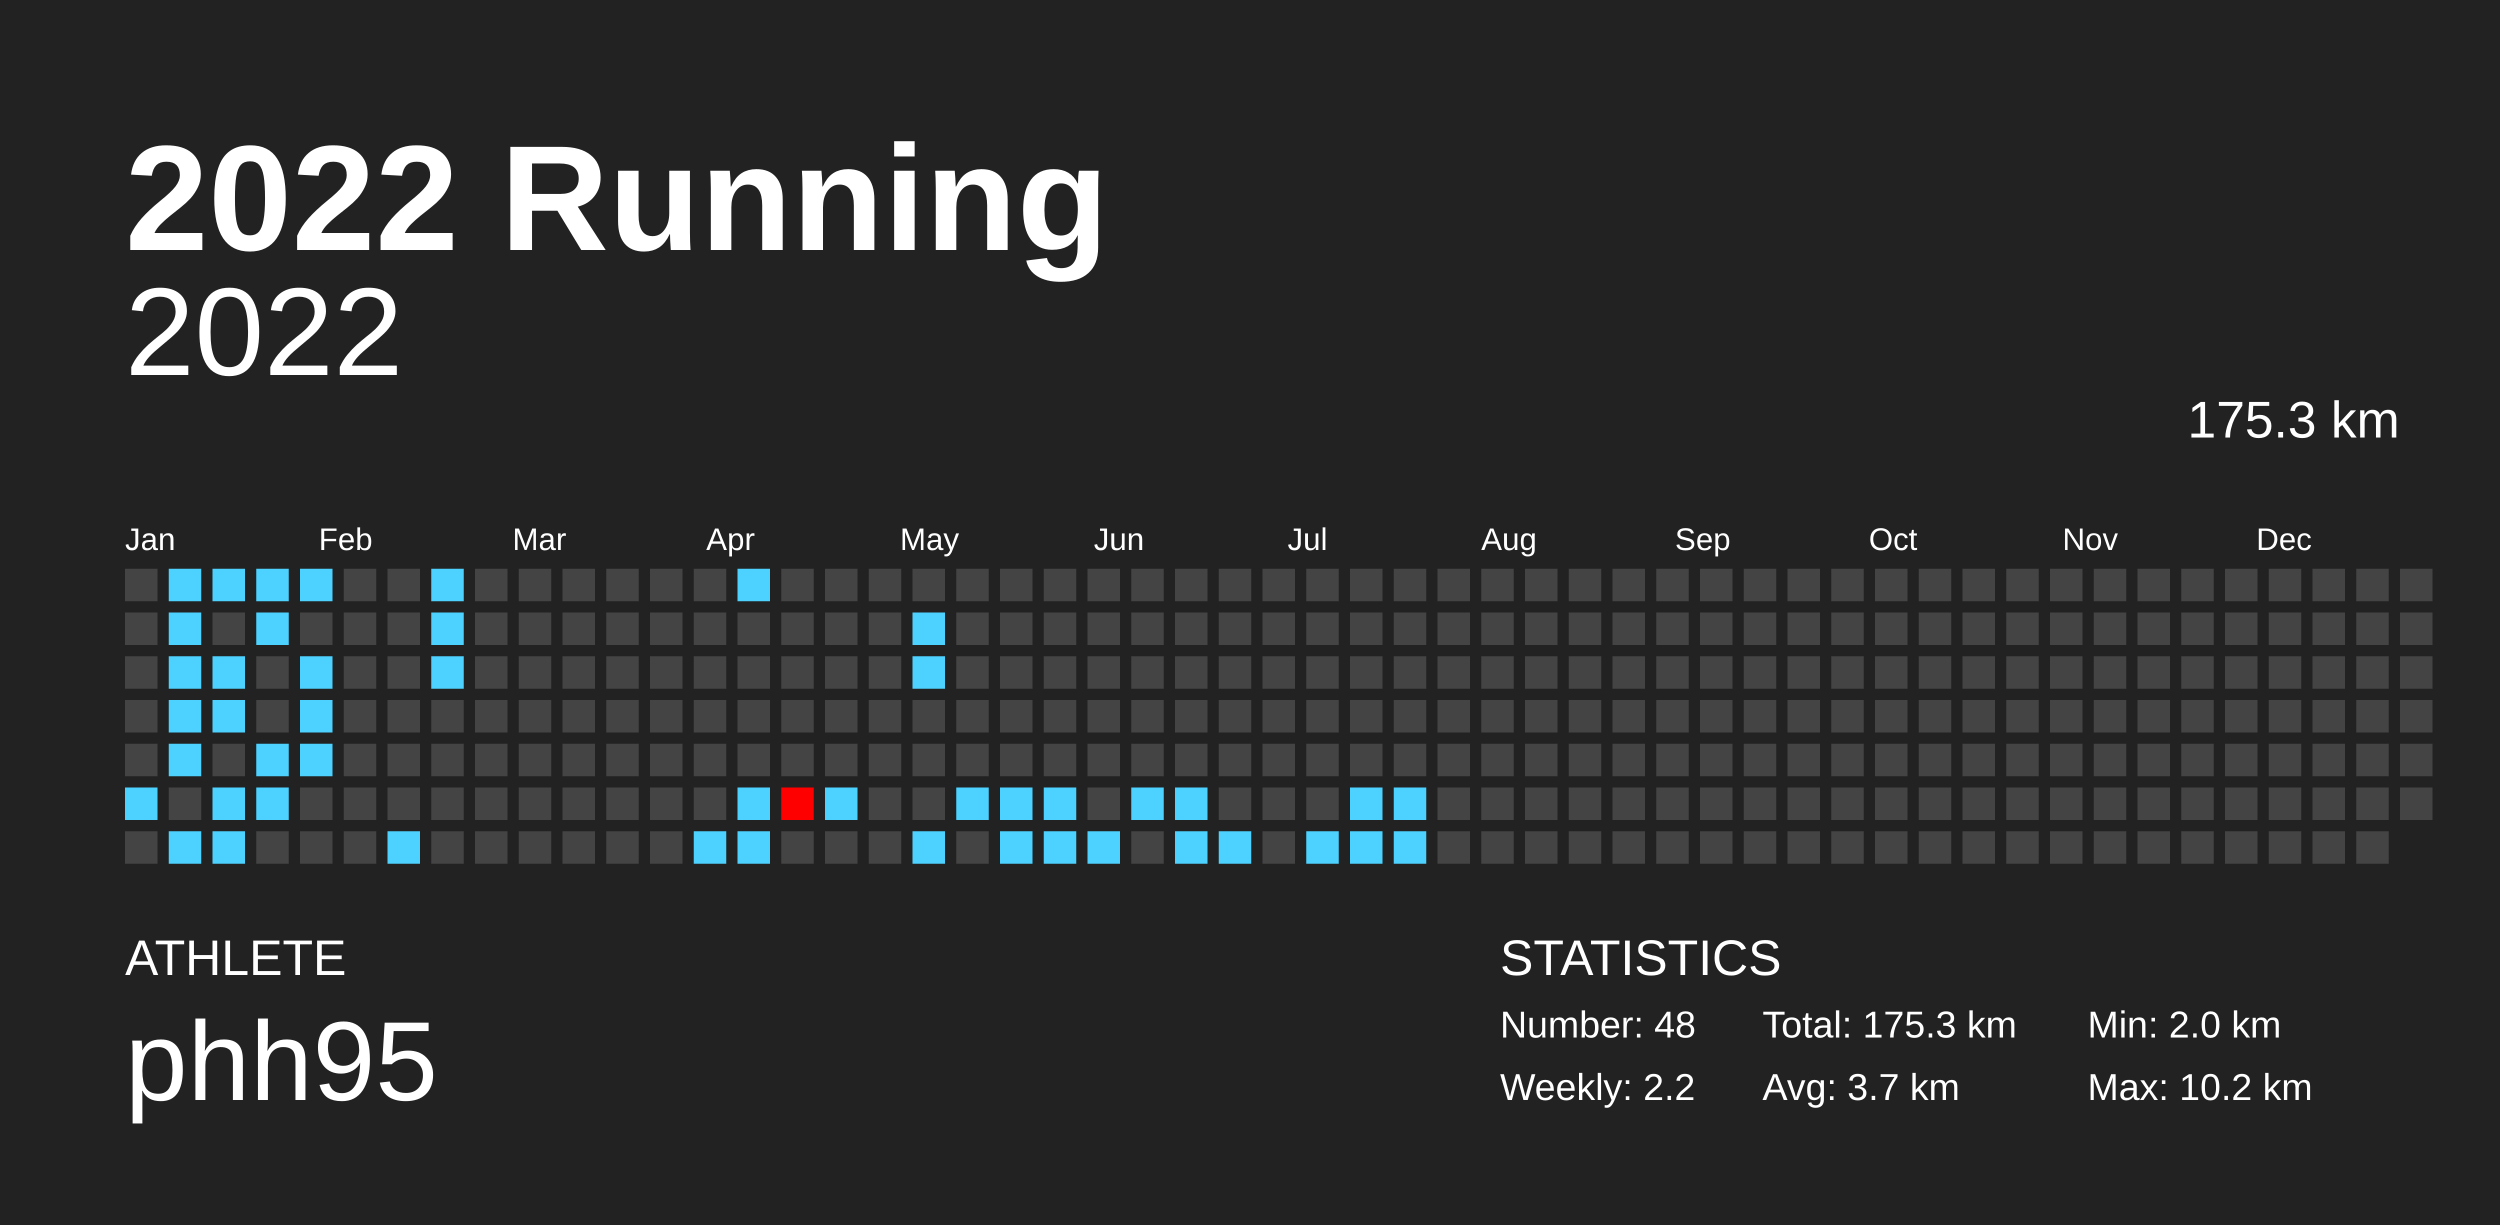
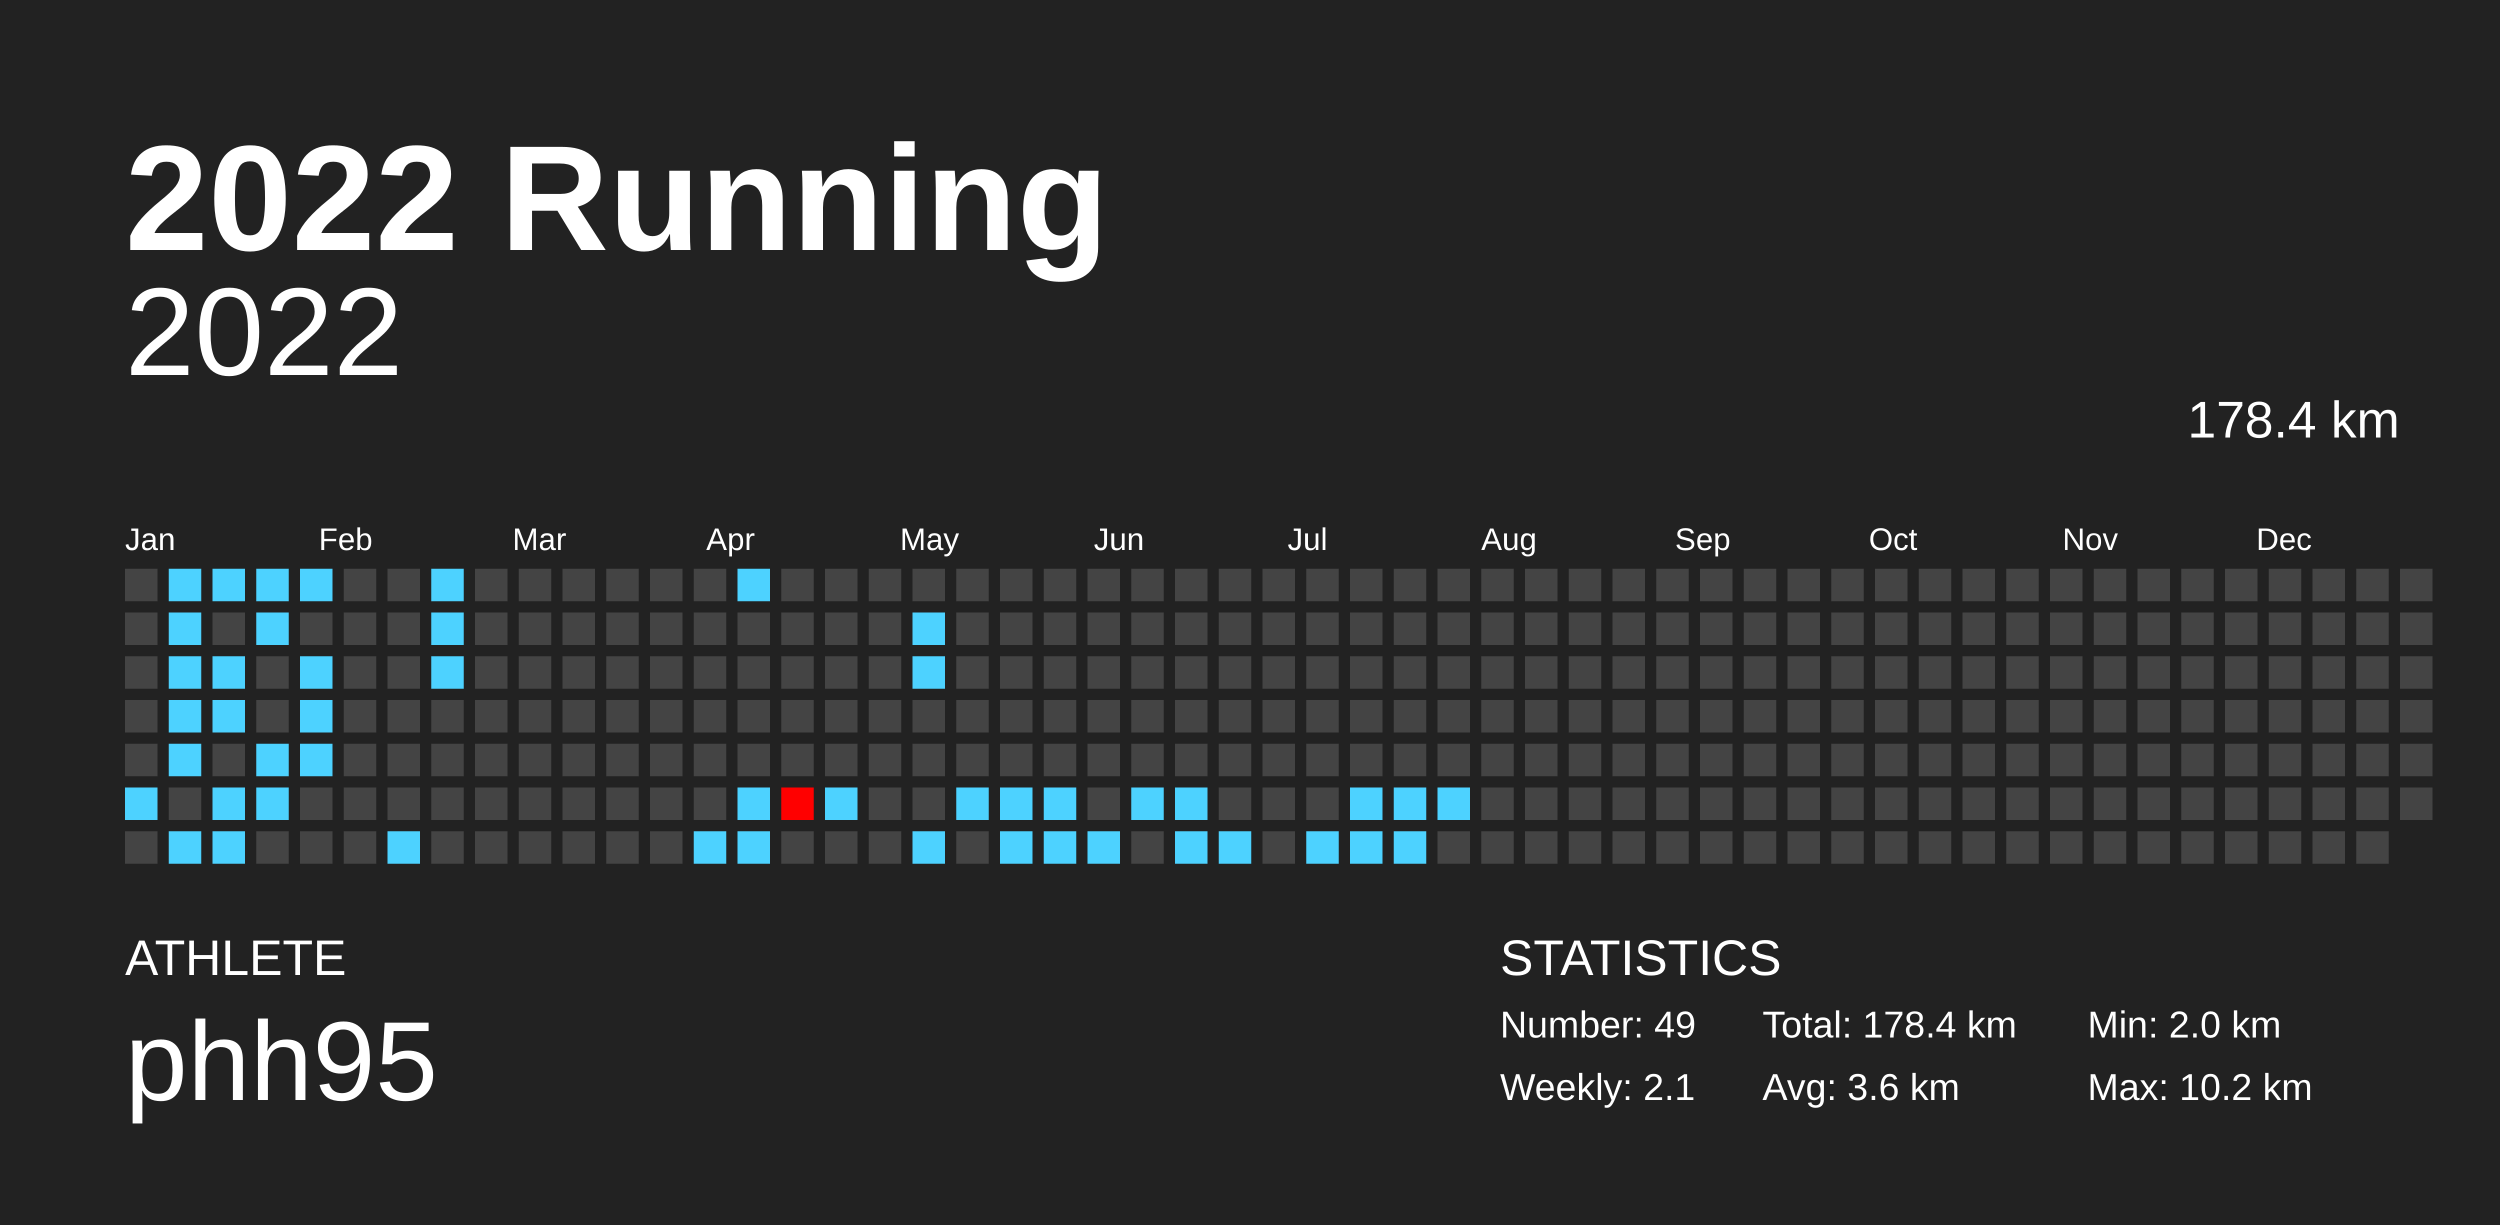
<svg xmlns="http://www.w3.org/2000/svg" baseProfile="full" height="98mm" version="1.1" viewBox="0,0,200,98" width="200mm">
  <defs />
  <rect fill="#222222" height="98" width="200" x="0" y="0" />
  <text fill="#FFFFFF" style="font-size:12px; font-family:Arial; font-weight:bold;" x="10" y="20">2022 Running</text>
  <text fill="#FFFFFF" style="font-size:4px; font-family:Arial" x="10" y="78">ATHLETE</text>
  <text fill="#FFFFFF" style="font-size:9px; font-family:Arial" x="10" y="88">phh95</text>
  <text fill="#FFFFFF" style="font-size:4px; font-family:Arial" x="120" y="78">STATISTICS</text>
-   <text fill="#FFFFFF" style="font-size:3px; font-family:Arial" x="120" y="83">Number: 48</text>
-   <text fill="#FFFFFF" style="font-size:3px; font-family:Arial" x="120" y="88">Weekly: 2.2</text>
-   <text fill="#FFFFFF" style="font-size:3px; font-family:Arial" x="141" y="83">Total: 175.3 km</text>
-   <text fill="#FFFFFF" style="font-size:3px; font-family:Arial" x="141" y="88">Avg: 3.7 km</text>
+   <text fill="#FFFFFF" style="font-size:3px; font-family:Arial" x="120" y="83">Number: 49</text>
+   <text fill="#FFFFFF" style="font-size:3px; font-family:Arial" x="120" y="88">Weekly: 2.1</text>
+   <text fill="#FFFFFF" style="font-size:3px; font-family:Arial" x="141" y="83">Total: 178.4 km</text>
+   <text fill="#FFFFFF" style="font-size:3px; font-family:Arial" x="141" y="88">Avg: 3.6 km</text>
  <text fill="#FFFFFF" style="font-size:3px; font-family:Arial" x="167" y="83">Min: 2.0 km</text>
  <text fill="#FFFFFF" style="font-size:3px; font-family:Arial" x="167" y="88">Max: 10.2 km</text>
  <text alignment-baseline="hanging" fill="#FFFFFF" style="font-size:10.0px; font-family:Arial;" x="10" y="30">2022</text>
-   <text alignment-baseline="hanging" fill="#FFFFFF" style="font-size:4.125px; font-family:Arial;" x="175" y="35">175.3 km</text>
+   <text alignment-baseline="hanging" fill="#FFFFFF" style="font-size:4.125px; font-family:Arial;" x="175" y="35">178.4 km</text>
  <text fill="#FFFFFF" style="font-size:2.5px; font-family:Arial" x="10.0" y="44">Jan</text>
  <text fill="#FFFFFF" style="font-size:2.5px; font-family:Arial" x="25.5" y="44">Feb</text>
  <text fill="#FFFFFF" style="font-size:2.5px; font-family:Arial" x="41.0" y="44">Mar</text>
  <text fill="#FFFFFF" style="font-size:2.5px; font-family:Arial" x="56.5" y="44">Apr</text>
  <text fill="#FFFFFF" style="font-size:2.5px; font-family:Arial" x="72.0" y="44">May</text>
  <text fill="#FFFFFF" style="font-size:2.5px; font-family:Arial" x="87.5" y="44">Jun</text>
  <text fill="#FFFFFF" style="font-size:2.5px; font-family:Arial" x="103.0" y="44">Jul</text>
  <text fill="#FFFFFF" style="font-size:2.5px; font-family:Arial" x="118.5" y="44">Aug</text>
  <text fill="#FFFFFF" style="font-size:2.5px; font-family:Arial" x="134.0" y="44">Sep</text>
  <text fill="#FFFFFF" style="font-size:2.5px; font-family:Arial" x="149.5" y="44">Oct</text>
  <text fill="#FFFFFF" style="font-size:2.5px; font-family:Arial" x="165.0" y="44">Nov</text>
  <text fill="#FFFFFF" style="font-size:2.5px; font-family:Arial" x="180.5" y="44">Dec</text>
  <rect fill="#444444" height="2.6" width="2.6" x="10.0" y="45.5" />
  <rect fill="#444444" height="2.6" width="2.6" x="10.0" y="49.0" />
  <rect fill="#444444" height="2.6" width="2.6" x="10.0" y="52.5" />
  <rect fill="#444444" height="2.6" width="2.6" x="10.0" y="56.0" />
  <rect fill="#444444" height="2.6" width="2.6" x="10.0" y="59.5" />
  <rect fill="#4dd2ff" height="2.6" width="2.6" x="10.0" y="63.0" />
  <rect fill="#444444" height="2.6" width="2.6" x="10.0" y="66.5" />
  <rect fill="#4dd2ff" height="2.6" width="2.6" x="13.5" y="45.5" />
  <rect fill="#4dd2ff" height="2.6" width="2.6" x="13.5" y="49.0" />
  <rect fill="#4dd2ff" height="2.6" width="2.6" x="13.5" y="52.5" />
  <rect fill="#4dd2ff" height="2.6" width="2.6" x="13.5" y="56.0" />
  <rect fill="#4dd2ff" height="2.6" width="2.6" x="13.5" y="59.5" />
  <rect fill="#444444" height="2.6" width="2.6" x="13.5" y="63.0" />
  <rect fill="#4dd2ff" height="2.6" width="2.6" x="13.5" y="66.5" />
  <rect fill="#4dd2ff" height="2.6" width="2.6" x="17.0" y="45.5" />
  <rect fill="#444444" height="2.6" width="2.6" x="17.0" y="49.0" />
  <rect fill="#4dd2ff" height="2.6" width="2.6" x="17.0" y="52.5" />
  <rect fill="#4dd2ff" height="2.6" width="2.6" x="17.0" y="56.0" />
  <rect fill="#444444" height="2.6" width="2.6" x="17.0" y="59.5" />
  <rect fill="#4dd2ff" height="2.6" width="2.6" x="17.0" y="63.0" />
  <rect fill="#4dd2ff" height="2.6" width="2.6" x="17.0" y="66.5" />
  <rect fill="#4dd2ff" height="2.6" width="2.6" x="20.5" y="45.5" />
  <rect fill="#4dd2ff" height="2.6" width="2.6" x="20.5" y="49.0" />
  <rect fill="#444444" height="2.6" width="2.6" x="20.5" y="52.5" />
  <rect fill="#444444" height="2.6" width="2.6" x="20.5" y="56.0" />
  <rect fill="#4dd2ff" height="2.6" width="2.6" x="20.5" y="59.5" />
  <rect fill="#4dd2ff" height="2.6" width="2.6" x="20.5" y="63.0" />
  <rect fill="#444444" height="2.6" width="2.6" x="20.5" y="66.5" />
  <rect fill="#4dd2ff" height="2.6" width="2.6" x="24.0" y="45.5" />
  <rect fill="#444444" height="2.6" width="2.6" x="24.0" y="49.0" />
  <rect fill="#4dd2ff" height="2.6" width="2.6" x="24.0" y="52.5" />
  <rect fill="#4dd2ff" height="2.6" width="2.6" x="24.0" y="56.0" />
  <rect fill="#4dd2ff" height="2.6" width="2.6" x="24.0" y="59.5" />
  <rect fill="#444444" height="2.6" width="2.6" x="24.0" y="63.0" />
  <rect fill="#444444" height="2.6" width="2.6" x="24.0" y="66.5" />
  <rect fill="#444444" height="2.6" width="2.6" x="27.5" y="45.5" />
  <rect fill="#444444" height="2.6" width="2.6" x="27.5" y="49.0" />
  <rect fill="#444444" height="2.6" width="2.6" x="27.5" y="52.5" />
  <rect fill="#444444" height="2.6" width="2.6" x="27.5" y="56.0" />
  <rect fill="#444444" height="2.6" width="2.6" x="27.5" y="59.5" />
  <rect fill="#444444" height="2.6" width="2.6" x="27.5" y="63.0" />
  <rect fill="#444444" height="2.6" width="2.6" x="27.5" y="66.5" />
  <rect fill="#444444" height="2.6" width="2.6" x="31.0" y="45.5" />
  <rect fill="#444444" height="2.6" width="2.6" x="31.0" y="49.0" />
  <rect fill="#444444" height="2.6" width="2.6" x="31.0" y="52.5" />
  <rect fill="#444444" height="2.6" width="2.6" x="31.0" y="56.0" />
  <rect fill="#444444" height="2.6" width="2.6" x="31.0" y="59.5" />
  <rect fill="#444444" height="2.6" width="2.6" x="31.0" y="63.0" />
  <rect fill="#4dd2ff" height="2.6" width="2.6" x="31.0" y="66.5" />
  <rect fill="#4dd2ff" height="2.6" width="2.6" x="34.5" y="45.5" />
  <rect fill="#4dd2ff" height="2.6" width="2.6" x="34.5" y="49.0" />
  <rect fill="#4dd2ff" height="2.6" width="2.6" x="34.5" y="52.5" />
  <rect fill="#444444" height="2.6" width="2.6" x="34.5" y="56.0" />
  <rect fill="#444444" height="2.6" width="2.6" x="34.5" y="59.5" />
  <rect fill="#444444" height="2.6" width="2.6" x="34.5" y="63.0" />
  <rect fill="#444444" height="2.6" width="2.6" x="34.5" y="66.5" />
  <rect fill="#444444" height="2.6" width="2.6" x="38.0" y="45.5" />
  <rect fill="#444444" height="2.6" width="2.6" x="38.0" y="49.0" />
  <rect fill="#444444" height="2.6" width="2.6" x="38.0" y="52.5" />
  <rect fill="#444444" height="2.6" width="2.6" x="38.0" y="56.0" />
  <rect fill="#444444" height="2.6" width="2.6" x="38.0" y="59.5" />
  <rect fill="#444444" height="2.6" width="2.6" x="38.0" y="63.0" />
  <rect fill="#444444" height="2.6" width="2.6" x="38.0" y="66.5" />
  <rect fill="#444444" height="2.6" width="2.6" x="41.5" y="45.5" />
  <rect fill="#444444" height="2.6" width="2.6" x="41.5" y="49.0" />
  <rect fill="#444444" height="2.6" width="2.6" x="41.5" y="52.5" />
  <rect fill="#444444" height="2.6" width="2.6" x="41.5" y="56.0" />
  <rect fill="#444444" height="2.6" width="2.6" x="41.5" y="59.5" />
  <rect fill="#444444" height="2.6" width="2.6" x="41.5" y="63.0" />
  <rect fill="#444444" height="2.6" width="2.6" x="41.5" y="66.5" />
  <rect fill="#444444" height="2.6" width="2.6" x="45.0" y="45.5" />
  <rect fill="#444444" height="2.6" width="2.6" x="45.0" y="49.0" />
  <rect fill="#444444" height="2.6" width="2.6" x="45.0" y="52.5" />
  <rect fill="#444444" height="2.6" width="2.6" x="45.0" y="56.0" />
  <rect fill="#444444" height="2.6" width="2.6" x="45.0" y="59.5" />
  <rect fill="#444444" height="2.6" width="2.6" x="45.0" y="63.0" />
  <rect fill="#444444" height="2.6" width="2.6" x="45.0" y="66.5" />
  <rect fill="#444444" height="2.6" width="2.6" x="48.5" y="45.5" />
  <rect fill="#444444" height="2.6" width="2.6" x="48.5" y="49.0" />
  <rect fill="#444444" height="2.6" width="2.6" x="48.5" y="52.5" />
  <rect fill="#444444" height="2.6" width="2.6" x="48.5" y="56.0" />
  <rect fill="#444444" height="2.6" width="2.6" x="48.5" y="59.5" />
  <rect fill="#444444" height="2.6" width="2.6" x="48.5" y="63.0" />
  <rect fill="#444444" height="2.6" width="2.6" x="48.5" y="66.5" />
  <rect fill="#444444" height="2.6" width="2.6" x="52.0" y="45.5" />
  <rect fill="#444444" height="2.6" width="2.6" x="52.0" y="49.0" />
  <rect fill="#444444" height="2.6" width="2.6" x="52.0" y="52.5" />
  <rect fill="#444444" height="2.6" width="2.6" x="52.0" y="56.0" />
  <rect fill="#444444" height="2.6" width="2.6" x="52.0" y="59.5" />
  <rect fill="#444444" height="2.6" width="2.6" x="52.0" y="63.0" />
  <rect fill="#444444" height="2.6" width="2.6" x="52.0" y="66.5" />
  <rect fill="#444444" height="2.6" width="2.6" x="55.5" y="45.5" />
  <rect fill="#444444" height="2.6" width="2.6" x="55.5" y="49.0" />
  <rect fill="#444444" height="2.6" width="2.6" x="55.5" y="52.5" />
  <rect fill="#444444" height="2.6" width="2.6" x="55.5" y="56.0" />
  <rect fill="#444444" height="2.6" width="2.6" x="55.5" y="59.5" />
  <rect fill="#444444" height="2.6" width="2.6" x="55.5" y="63.0" />
  <rect fill="#4dd2ff" height="2.6" width="2.6" x="55.5" y="66.5" />
  <rect fill="#4dd2ff" height="2.6" width="2.6" x="59.0" y="45.5" />
  <rect fill="#444444" height="2.6" width="2.6" x="59.0" y="49.0" />
  <rect fill="#444444" height="2.6" width="2.6" x="59.0" y="52.5" />
  <rect fill="#444444" height="2.6" width="2.6" x="59.0" y="56.0" />
  <rect fill="#444444" height="2.6" width="2.6" x="59.0" y="59.5" />
  <rect fill="#4dd2ff" height="2.6" width="2.6" x="59.0" y="63.0" />
  <rect fill="#4dd2ff" height="2.6" width="2.6" x="59.0" y="66.5" />
  <rect fill="#444444" height="2.6" width="2.6" x="62.5" y="45.5" />
  <rect fill="#444444" height="2.6" width="2.6" x="62.5" y="49.0" />
  <rect fill="#444444" height="2.6" width="2.6" x="62.5" y="52.5" />
  <rect fill="#444444" height="2.6" width="2.6" x="62.5" y="56.0" />
  <rect fill="#444444" height="2.6" width="2.6" x="62.5" y="59.5" />
  <rect fill="#ff0000" height="2.6" width="2.6" x="62.5" y="63.0" />
  <rect fill="#444444" height="2.6" width="2.6" x="62.5" y="66.5" />
  <rect fill="#444444" height="2.6" width="2.6" x="66.0" y="45.5" />
  <rect fill="#444444" height="2.6" width="2.6" x="66.0" y="49.0" />
  <rect fill="#444444" height="2.6" width="2.6" x="66.0" y="52.5" />
  <rect fill="#444444" height="2.6" width="2.6" x="66.0" y="56.0" />
  <rect fill="#444444" height="2.6" width="2.6" x="66.0" y="59.5" />
  <rect fill="#4dd2ff" height="2.6" width="2.6" x="66.0" y="63.0" />
  <rect fill="#444444" height="2.6" width="2.6" x="66.0" y="66.5" />
  <rect fill="#444444" height="2.6" width="2.6" x="69.5" y="45.5" />
  <rect fill="#444444" height="2.6" width="2.6" x="69.5" y="49.0" />
  <rect fill="#444444" height="2.6" width="2.6" x="69.5" y="52.5" />
  <rect fill="#444444" height="2.6" width="2.6" x="69.5" y="56.0" />
  <rect fill="#444444" height="2.6" width="2.6" x="69.5" y="59.5" />
  <rect fill="#444444" height="2.6" width="2.6" x="69.5" y="63.0" />
  <rect fill="#444444" height="2.6" width="2.6" x="69.5" y="66.5" />
  <rect fill="#444444" height="2.6" width="2.6" x="73.0" y="45.5" />
  <rect fill="#4dd2ff" height="2.6" width="2.6" x="73.0" y="49.0" />
  <rect fill="#4dd2ff" height="2.6" width="2.6" x="73.0" y="52.5" />
  <rect fill="#444444" height="2.6" width="2.6" x="73.0" y="56.0" />
  <rect fill="#444444" height="2.6" width="2.6" x="73.0" y="59.5" />
  <rect fill="#444444" height="2.6" width="2.6" x="73.0" y="63.0" />
  <rect fill="#4dd2ff" height="2.6" width="2.6" x="73.0" y="66.5" />
  <rect fill="#444444" height="2.6" width="2.6" x="76.5" y="45.5" />
  <rect fill="#444444" height="2.6" width="2.6" x="76.5" y="49.0" />
  <rect fill="#444444" height="2.6" width="2.6" x="76.5" y="52.5" />
  <rect fill="#444444" height="2.6" width="2.6" x="76.5" y="56.0" />
  <rect fill="#444444" height="2.6" width="2.6" x="76.5" y="59.5" />
  <rect fill="#4dd2ff" height="2.6" width="2.6" x="76.5" y="63.0" />
  <rect fill="#444444" height="2.6" width="2.6" x="76.5" y="66.5" />
  <rect fill="#444444" height="2.6" width="2.6" x="80.0" y="45.5" />
  <rect fill="#444444" height="2.6" width="2.6" x="80.0" y="49.0" />
  <rect fill="#444444" height="2.6" width="2.6" x="80.0" y="52.5" />
  <rect fill="#444444" height="2.6" width="2.6" x="80.0" y="56.0" />
  <rect fill="#444444" height="2.6" width="2.6" x="80.0" y="59.5" />
  <rect fill="#4dd2ff" height="2.6" width="2.6" x="80.0" y="63.0" />
  <rect fill="#4dd2ff" height="2.6" width="2.6" x="80.0" y="66.5" />
  <rect fill="#444444" height="2.6" width="2.6" x="83.5" y="45.5" />
  <rect fill="#444444" height="2.6" width="2.6" x="83.5" y="49.0" />
  <rect fill="#444444" height="2.6" width="2.6" x="83.5" y="52.5" />
  <rect fill="#444444" height="2.6" width="2.6" x="83.5" y="56.0" />
  <rect fill="#444444" height="2.6" width="2.6" x="83.5" y="59.5" />
  <rect fill="#4dd2ff" height="2.6" width="2.6" x="83.5" y="63.0" />
  <rect fill="#4dd2ff" height="2.6" width="2.6" x="83.5" y="66.5" />
  <rect fill="#444444" height="2.6" width="2.6" x="87.0" y="45.5" />
  <rect fill="#444444" height="2.6" width="2.6" x="87.0" y="49.0" />
  <rect fill="#444444" height="2.6" width="2.6" x="87.0" y="52.5" />
  <rect fill="#444444" height="2.6" width="2.6" x="87.0" y="56.0" />
  <rect fill="#444444" height="2.6" width="2.6" x="87.0" y="59.5" />
  <rect fill="#444444" height="2.6" width="2.6" x="87.0" y="63.0" />
  <rect fill="#4dd2ff" height="2.6" width="2.6" x="87.0" y="66.5" />
  <rect fill="#444444" height="2.6" width="2.6" x="90.5" y="45.5" />
  <rect fill="#444444" height="2.6" width="2.6" x="90.5" y="49.0" />
  <rect fill="#444444" height="2.6" width="2.6" x="90.5" y="52.5" />
  <rect fill="#444444" height="2.6" width="2.6" x="90.5" y="56.0" />
  <rect fill="#444444" height="2.6" width="2.6" x="90.5" y="59.5" />
  <rect fill="#4dd2ff" height="2.6" width="2.6" x="90.5" y="63.0" />
  <rect fill="#444444" height="2.6" width="2.6" x="90.5" y="66.5" />
  <rect fill="#444444" height="2.6" width="2.6" x="94.0" y="45.5" />
  <rect fill="#444444" height="2.6" width="2.6" x="94.0" y="49.0" />
  <rect fill="#444444" height="2.6" width="2.6" x="94.0" y="52.5" />
  <rect fill="#444444" height="2.6" width="2.6" x="94.0" y="56.0" />
  <rect fill="#444444" height="2.6" width="2.6" x="94.0" y="59.5" />
  <rect fill="#4dd2ff" height="2.6" width="2.6" x="94.0" y="63.0" />
  <rect fill="#4dd2ff" height="2.6" width="2.6" x="94.0" y="66.5" />
  <rect fill="#444444" height="2.6" width="2.6" x="97.5" y="45.5" />
  <rect fill="#444444" height="2.6" width="2.6" x="97.5" y="49.0" />
  <rect fill="#444444" height="2.6" width="2.6" x="97.5" y="52.5" />
  <rect fill="#444444" height="2.6" width="2.6" x="97.5" y="56.0" />
  <rect fill="#444444" height="2.6" width="2.6" x="97.5" y="59.5" />
  <rect fill="#444444" height="2.6" width="2.6" x="97.5" y="63.0" />
  <rect fill="#4dd2ff" height="2.6" width="2.6" x="97.5" y="66.5" />
  <rect fill="#444444" height="2.6" width="2.6" x="101.0" y="45.5" />
  <rect fill="#444444" height="2.6" width="2.6" x="101.0" y="49.0" />
  <rect fill="#444444" height="2.6" width="2.6" x="101.0" y="52.5" />
  <rect fill="#444444" height="2.6" width="2.6" x="101.0" y="56.0" />
  <rect fill="#444444" height="2.6" width="2.6" x="101.0" y="59.5" />
  <rect fill="#444444" height="2.6" width="2.6" x="101.0" y="63.0" />
  <rect fill="#444444" height="2.6" width="2.6" x="101.0" y="66.5" />
  <rect fill="#444444" height="2.6" width="2.6" x="104.5" y="45.5" />
  <rect fill="#444444" height="2.6" width="2.6" x="104.5" y="49.0" />
  <rect fill="#444444" height="2.6" width="2.6" x="104.5" y="52.5" />
  <rect fill="#444444" height="2.6" width="2.6" x="104.5" y="56.0" />
  <rect fill="#444444" height="2.6" width="2.6" x="104.5" y="59.5" />
  <rect fill="#444444" height="2.6" width="2.6" x="104.5" y="63.0" />
  <rect fill="#4dd2ff" height="2.6" width="2.6" x="104.5" y="66.5" />
  <rect fill="#444444" height="2.6" width="2.6" x="108.0" y="45.5" />
  <rect fill="#444444" height="2.6" width="2.6" x="108.0" y="49.0" />
  <rect fill="#444444" height="2.6" width="2.6" x="108.0" y="52.5" />
  <rect fill="#444444" height="2.6" width="2.6" x="108.0" y="56.0" />
  <rect fill="#444444" height="2.6" width="2.6" x="108.0" y="59.5" />
  <rect fill="#4dd2ff" height="2.6" width="2.6" x="108.0" y="63.0" />
  <rect fill="#4dd2ff" height="2.6" width="2.6" x="108.0" y="66.5" />
  <rect fill="#444444" height="2.6" width="2.6" x="111.5" y="45.5" />
  <rect fill="#444444" height="2.6" width="2.6" x="111.5" y="49.0" />
  <rect fill="#444444" height="2.6" width="2.6" x="111.5" y="52.5" />
  <rect fill="#444444" height="2.6" width="2.6" x="111.5" y="56.0" />
  <rect fill="#444444" height="2.6" width="2.6" x="111.5" y="59.5" />
  <rect fill="#4dd2ff" height="2.6" width="2.6" x="111.5" y="63.0" />
  <rect fill="#4dd2ff" height="2.6" width="2.6" x="111.5" y="66.5" />
  <rect fill="#444444" height="2.6" width="2.6" x="115.0" y="45.5" />
  <rect fill="#444444" height="2.6" width="2.6" x="115.0" y="49.0" />
  <rect fill="#444444" height="2.6" width="2.6" x="115.0" y="52.5" />
  <rect fill="#444444" height="2.6" width="2.6" x="115.0" y="56.0" />
  <rect fill="#444444" height="2.6" width="2.6" x="115.0" y="59.5" />
-   <rect fill="#444444" height="2.6" width="2.6" x="115.0" y="63.0" />
+   <rect fill="#4dd2ff" height="2.6" width="2.6" x="115.0" y="63.0" />
  <rect fill="#444444" height="2.6" width="2.6" x="115.0" y="66.5" />
  <rect fill="#444444" height="2.6" width="2.6" x="118.5" y="45.5" />
  <rect fill="#444444" height="2.6" width="2.6" x="118.5" y="49.0" />
  <rect fill="#444444" height="2.6" width="2.6" x="118.5" y="52.5" />
  <rect fill="#444444" height="2.6" width="2.6" x="118.5" y="56.0" />
  <rect fill="#444444" height="2.6" width="2.6" x="118.5" y="59.5" />
  <rect fill="#444444" height="2.6" width="2.6" x="118.5" y="63.0" />
  <rect fill="#444444" height="2.6" width="2.6" x="118.5" y="66.5" />
  <rect fill="#444444" height="2.6" width="2.6" x="122.0" y="45.5" />
  <rect fill="#444444" height="2.6" width="2.6" x="122.0" y="49.0" />
  <rect fill="#444444" height="2.6" width="2.6" x="122.0" y="52.5" />
  <rect fill="#444444" height="2.6" width="2.6" x="122.0" y="56.0" />
  <rect fill="#444444" height="2.6" width="2.6" x="122.0" y="59.5" />
  <rect fill="#444444" height="2.6" width="2.6" x="122.0" y="63.0" />
  <rect fill="#444444" height="2.6" width="2.6" x="122.0" y="66.5" />
  <rect fill="#444444" height="2.6" width="2.6" x="125.5" y="45.5" />
  <rect fill="#444444" height="2.6" width="2.6" x="125.5" y="49.0" />
  <rect fill="#444444" height="2.6" width="2.6" x="125.5" y="52.5" />
  <rect fill="#444444" height="2.6" width="2.6" x="125.5" y="56.0" />
  <rect fill="#444444" height="2.6" width="2.6" x="125.5" y="59.5" />
  <rect fill="#444444" height="2.6" width="2.6" x="125.5" y="63.0" />
  <rect fill="#444444" height="2.6" width="2.6" x="125.5" y="66.5" />
  <rect fill="#444444" height="2.6" width="2.6" x="129.0" y="45.5" />
  <rect fill="#444444" height="2.6" width="2.6" x="129.0" y="49.0" />
  <rect fill="#444444" height="2.6" width="2.6" x="129.0" y="52.5" />
  <rect fill="#444444" height="2.6" width="2.6" x="129.0" y="56.0" />
  <rect fill="#444444" height="2.6" width="2.6" x="129.0" y="59.5" />
  <rect fill="#444444" height="2.6" width="2.6" x="129.0" y="63.0" />
  <rect fill="#444444" height="2.6" width="2.6" x="129.0" y="66.5" />
  <rect fill="#444444" height="2.6" width="2.6" x="132.5" y="45.5" />
  <rect fill="#444444" height="2.6" width="2.6" x="132.5" y="49.0" />
  <rect fill="#444444" height="2.6" width="2.6" x="132.5" y="52.5" />
  <rect fill="#444444" height="2.6" width="2.6" x="132.5" y="56.0" />
  <rect fill="#444444" height="2.6" width="2.6" x="132.5" y="59.5" />
  <rect fill="#444444" height="2.6" width="2.6" x="132.5" y="63.0" />
  <rect fill="#444444" height="2.6" width="2.6" x="132.5" y="66.5" />
  <rect fill="#444444" height="2.6" width="2.6" x="136.0" y="45.5" />
  <rect fill="#444444" height="2.6" width="2.6" x="136.0" y="49.0" />
  <rect fill="#444444" height="2.6" width="2.6" x="136.0" y="52.5" />
  <rect fill="#444444" height="2.6" width="2.6" x="136.0" y="56.0" />
  <rect fill="#444444" height="2.6" width="2.6" x="136.0" y="59.5" />
  <rect fill="#444444" height="2.6" width="2.6" x="136.0" y="63.0" />
  <rect fill="#444444" height="2.6" width="2.6" x="136.0" y="66.5" />
  <rect fill="#444444" height="2.6" width="2.6" x="139.5" y="45.5" />
  <rect fill="#444444" height="2.6" width="2.6" x="139.5" y="49.0" />
  <rect fill="#444444" height="2.6" width="2.6" x="139.5" y="52.5" />
  <rect fill="#444444" height="2.6" width="2.6" x="139.5" y="56.0" />
  <rect fill="#444444" height="2.6" width="2.6" x="139.5" y="59.5" />
  <rect fill="#444444" height="2.6" width="2.6" x="139.5" y="63.0" />
  <rect fill="#444444" height="2.6" width="2.6" x="139.5" y="66.5" />
  <rect fill="#444444" height="2.6" width="2.6" x="143.0" y="45.5" />
  <rect fill="#444444" height="2.6" width="2.6" x="143.0" y="49.0" />
  <rect fill="#444444" height="2.6" width="2.6" x="143.0" y="52.5" />
  <rect fill="#444444" height="2.6" width="2.6" x="143.0" y="56.0" />
  <rect fill="#444444" height="2.6" width="2.6" x="143.0" y="59.5" />
  <rect fill="#444444" height="2.6" width="2.6" x="143.0" y="63.0" />
  <rect fill="#444444" height="2.6" width="2.6" x="143.0" y="66.5" />
  <rect fill="#444444" height="2.6" width="2.6" x="146.5" y="45.5" />
  <rect fill="#444444" height="2.6" width="2.6" x="146.5" y="49.0" />
  <rect fill="#444444" height="2.6" width="2.6" x="146.5" y="52.5" />
  <rect fill="#444444" height="2.6" width="2.6" x="146.5" y="56.0" />
  <rect fill="#444444" height="2.6" width="2.6" x="146.5" y="59.5" />
  <rect fill="#444444" height="2.6" width="2.6" x="146.5" y="63.0" />
  <rect fill="#444444" height="2.6" width="2.6" x="146.5" y="66.5" />
  <rect fill="#444444" height="2.6" width="2.6" x="150.0" y="45.5" />
  <rect fill="#444444" height="2.6" width="2.6" x="150.0" y="49.0" />
  <rect fill="#444444" height="2.6" width="2.6" x="150.0" y="52.5" />
  <rect fill="#444444" height="2.6" width="2.6" x="150.0" y="56.0" />
  <rect fill="#444444" height="2.6" width="2.6" x="150.0" y="59.5" />
  <rect fill="#444444" height="2.6" width="2.6" x="150.0" y="63.0" />
  <rect fill="#444444" height="2.6" width="2.6" x="150.0" y="66.5" />
  <rect fill="#444444" height="2.6" width="2.6" x="153.5" y="45.5" />
  <rect fill="#444444" height="2.6" width="2.6" x="153.5" y="49.0" />
  <rect fill="#444444" height="2.6" width="2.6" x="153.5" y="52.5" />
  <rect fill="#444444" height="2.6" width="2.6" x="153.5" y="56.0" />
  <rect fill="#444444" height="2.6" width="2.6" x="153.5" y="59.5" />
  <rect fill="#444444" height="2.6" width="2.6" x="153.5" y="63.0" />
  <rect fill="#444444" height="2.6" width="2.6" x="153.5" y="66.5" />
  <rect fill="#444444" height="2.6" width="2.6" x="157.0" y="45.5" />
  <rect fill="#444444" height="2.6" width="2.6" x="157.0" y="49.0" />
  <rect fill="#444444" height="2.6" width="2.6" x="157.0" y="52.5" />
  <rect fill="#444444" height="2.6" width="2.6" x="157.0" y="56.0" />
  <rect fill="#444444" height="2.6" width="2.6" x="157.0" y="59.5" />
  <rect fill="#444444" height="2.6" width="2.6" x="157.0" y="63.0" />
  <rect fill="#444444" height="2.6" width="2.6" x="157.0" y="66.5" />
  <rect fill="#444444" height="2.6" width="2.6" x="160.5" y="45.5" />
  <rect fill="#444444" height="2.6" width="2.6" x="160.5" y="49.0" />
  <rect fill="#444444" height="2.6" width="2.6" x="160.5" y="52.5" />
  <rect fill="#444444" height="2.6" width="2.6" x="160.5" y="56.0" />
  <rect fill="#444444" height="2.6" width="2.6" x="160.5" y="59.5" />
  <rect fill="#444444" height="2.6" width="2.6" x="160.5" y="63.0" />
  <rect fill="#444444" height="2.6" width="2.6" x="160.5" y="66.5" />
  <rect fill="#444444" height="2.6" width="2.6" x="164.0" y="45.5" />
  <rect fill="#444444" height="2.6" width="2.6" x="164.0" y="49.0" />
  <rect fill="#444444" height="2.6" width="2.6" x="164.0" y="52.5" />
  <rect fill="#444444" height="2.6" width="2.6" x="164.0" y="56.0" />
  <rect fill="#444444" height="2.6" width="2.6" x="164.0" y="59.5" />
  <rect fill="#444444" height="2.6" width="2.6" x="164.0" y="63.0" />
  <rect fill="#444444" height="2.6" width="2.6" x="164.0" y="66.5" />
  <rect fill="#444444" height="2.6" width="2.6" x="167.5" y="45.5" />
  <rect fill="#444444" height="2.6" width="2.6" x="167.5" y="49.0" />
  <rect fill="#444444" height="2.6" width="2.6" x="167.5" y="52.5" />
  <rect fill="#444444" height="2.6" width="2.6" x="167.5" y="56.0" />
  <rect fill="#444444" height="2.6" width="2.6" x="167.5" y="59.5" />
  <rect fill="#444444" height="2.6" width="2.6" x="167.5" y="63.0" />
  <rect fill="#444444" height="2.6" width="2.6" x="167.5" y="66.5" />
  <rect fill="#444444" height="2.6" width="2.6" x="171.0" y="45.5" />
  <rect fill="#444444" height="2.6" width="2.6" x="171.0" y="49.0" />
  <rect fill="#444444" height="2.6" width="2.6" x="171.0" y="52.5" />
  <rect fill="#444444" height="2.6" width="2.6" x="171.0" y="56.0" />
  <rect fill="#444444" height="2.6" width="2.6" x="171.0" y="59.5" />
  <rect fill="#444444" height="2.6" width="2.6" x="171.0" y="63.0" />
  <rect fill="#444444" height="2.6" width="2.6" x="171.0" y="66.5" />
  <rect fill="#444444" height="2.6" width="2.6" x="174.5" y="45.5" />
  <rect fill="#444444" height="2.6" width="2.6" x="174.5" y="49.0" />
  <rect fill="#444444" height="2.6" width="2.6" x="174.5" y="52.5" />
  <rect fill="#444444" height="2.6" width="2.6" x="174.5" y="56.0" />
  <rect fill="#444444" height="2.6" width="2.6" x="174.5" y="59.5" />
  <rect fill="#444444" height="2.6" width="2.6" x="174.5" y="63.0" />
  <rect fill="#444444" height="2.6" width="2.6" x="174.5" y="66.5" />
  <rect fill="#444444" height="2.6" width="2.6" x="178.0" y="45.5" />
  <rect fill="#444444" height="2.6" width="2.6" x="178.0" y="49.0" />
  <rect fill="#444444" height="2.6" width="2.6" x="178.0" y="52.5" />
  <rect fill="#444444" height="2.6" width="2.6" x="178.0" y="56.0" />
  <rect fill="#444444" height="2.6" width="2.6" x="178.0" y="59.5" />
  <rect fill="#444444" height="2.6" width="2.6" x="178.0" y="63.0" />
  <rect fill="#444444" height="2.6" width="2.6" x="178.0" y="66.5" />
  <rect fill="#444444" height="2.6" width="2.6" x="181.5" y="45.5" />
  <rect fill="#444444" height="2.6" width="2.6" x="181.5" y="49.0" />
  <rect fill="#444444" height="2.6" width="2.6" x="181.5" y="52.5" />
  <rect fill="#444444" height="2.6" width="2.6" x="181.5" y="56.0" />
  <rect fill="#444444" height="2.6" width="2.6" x="181.5" y="59.5" />
  <rect fill="#444444" height="2.6" width="2.6" x="181.5" y="63.0" />
  <rect fill="#444444" height="2.6" width="2.6" x="181.5" y="66.5" />
  <rect fill="#444444" height="2.6" width="2.6" x="185.0" y="45.5" />
  <rect fill="#444444" height="2.6" width="2.6" x="185.0" y="49.0" />
  <rect fill="#444444" height="2.6" width="2.6" x="185.0" y="52.5" />
  <rect fill="#444444" height="2.6" width="2.6" x="185.0" y="56.0" />
  <rect fill="#444444" height="2.6" width="2.6" x="185.0" y="59.5" />
  <rect fill="#444444" height="2.6" width="2.6" x="185.0" y="63.0" />
  <rect fill="#444444" height="2.6" width="2.6" x="185.0" y="66.5" />
  <rect fill="#444444" height="2.6" width="2.6" x="188.5" y="45.5" />
  <rect fill="#444444" height="2.6" width="2.6" x="188.5" y="49.0" />
  <rect fill="#444444" height="2.6" width="2.6" x="188.5" y="52.5" />
  <rect fill="#444444" height="2.6" width="2.6" x="188.5" y="56.0" />
  <rect fill="#444444" height="2.6" width="2.6" x="188.5" y="59.5" />
  <rect fill="#444444" height="2.6" width="2.6" x="188.5" y="63.0" />
  <rect fill="#444444" height="2.6" width="2.6" x="188.5" y="66.5" />
  <rect fill="#444444" height="2.6" width="2.6" x="192.0" y="45.5" />
  <rect fill="#444444" height="2.6" width="2.6" x="192.0" y="49.0" />
  <rect fill="#444444" height="2.6" width="2.6" x="192.0" y="52.5" />
  <rect fill="#444444" height="2.6" width="2.6" x="192.0" y="56.0" />
  <rect fill="#444444" height="2.6" width="2.6" x="192.0" y="59.5" />
  <rect fill="#444444" height="2.6" width="2.6" x="192.0" y="63.0" />
</svg>
